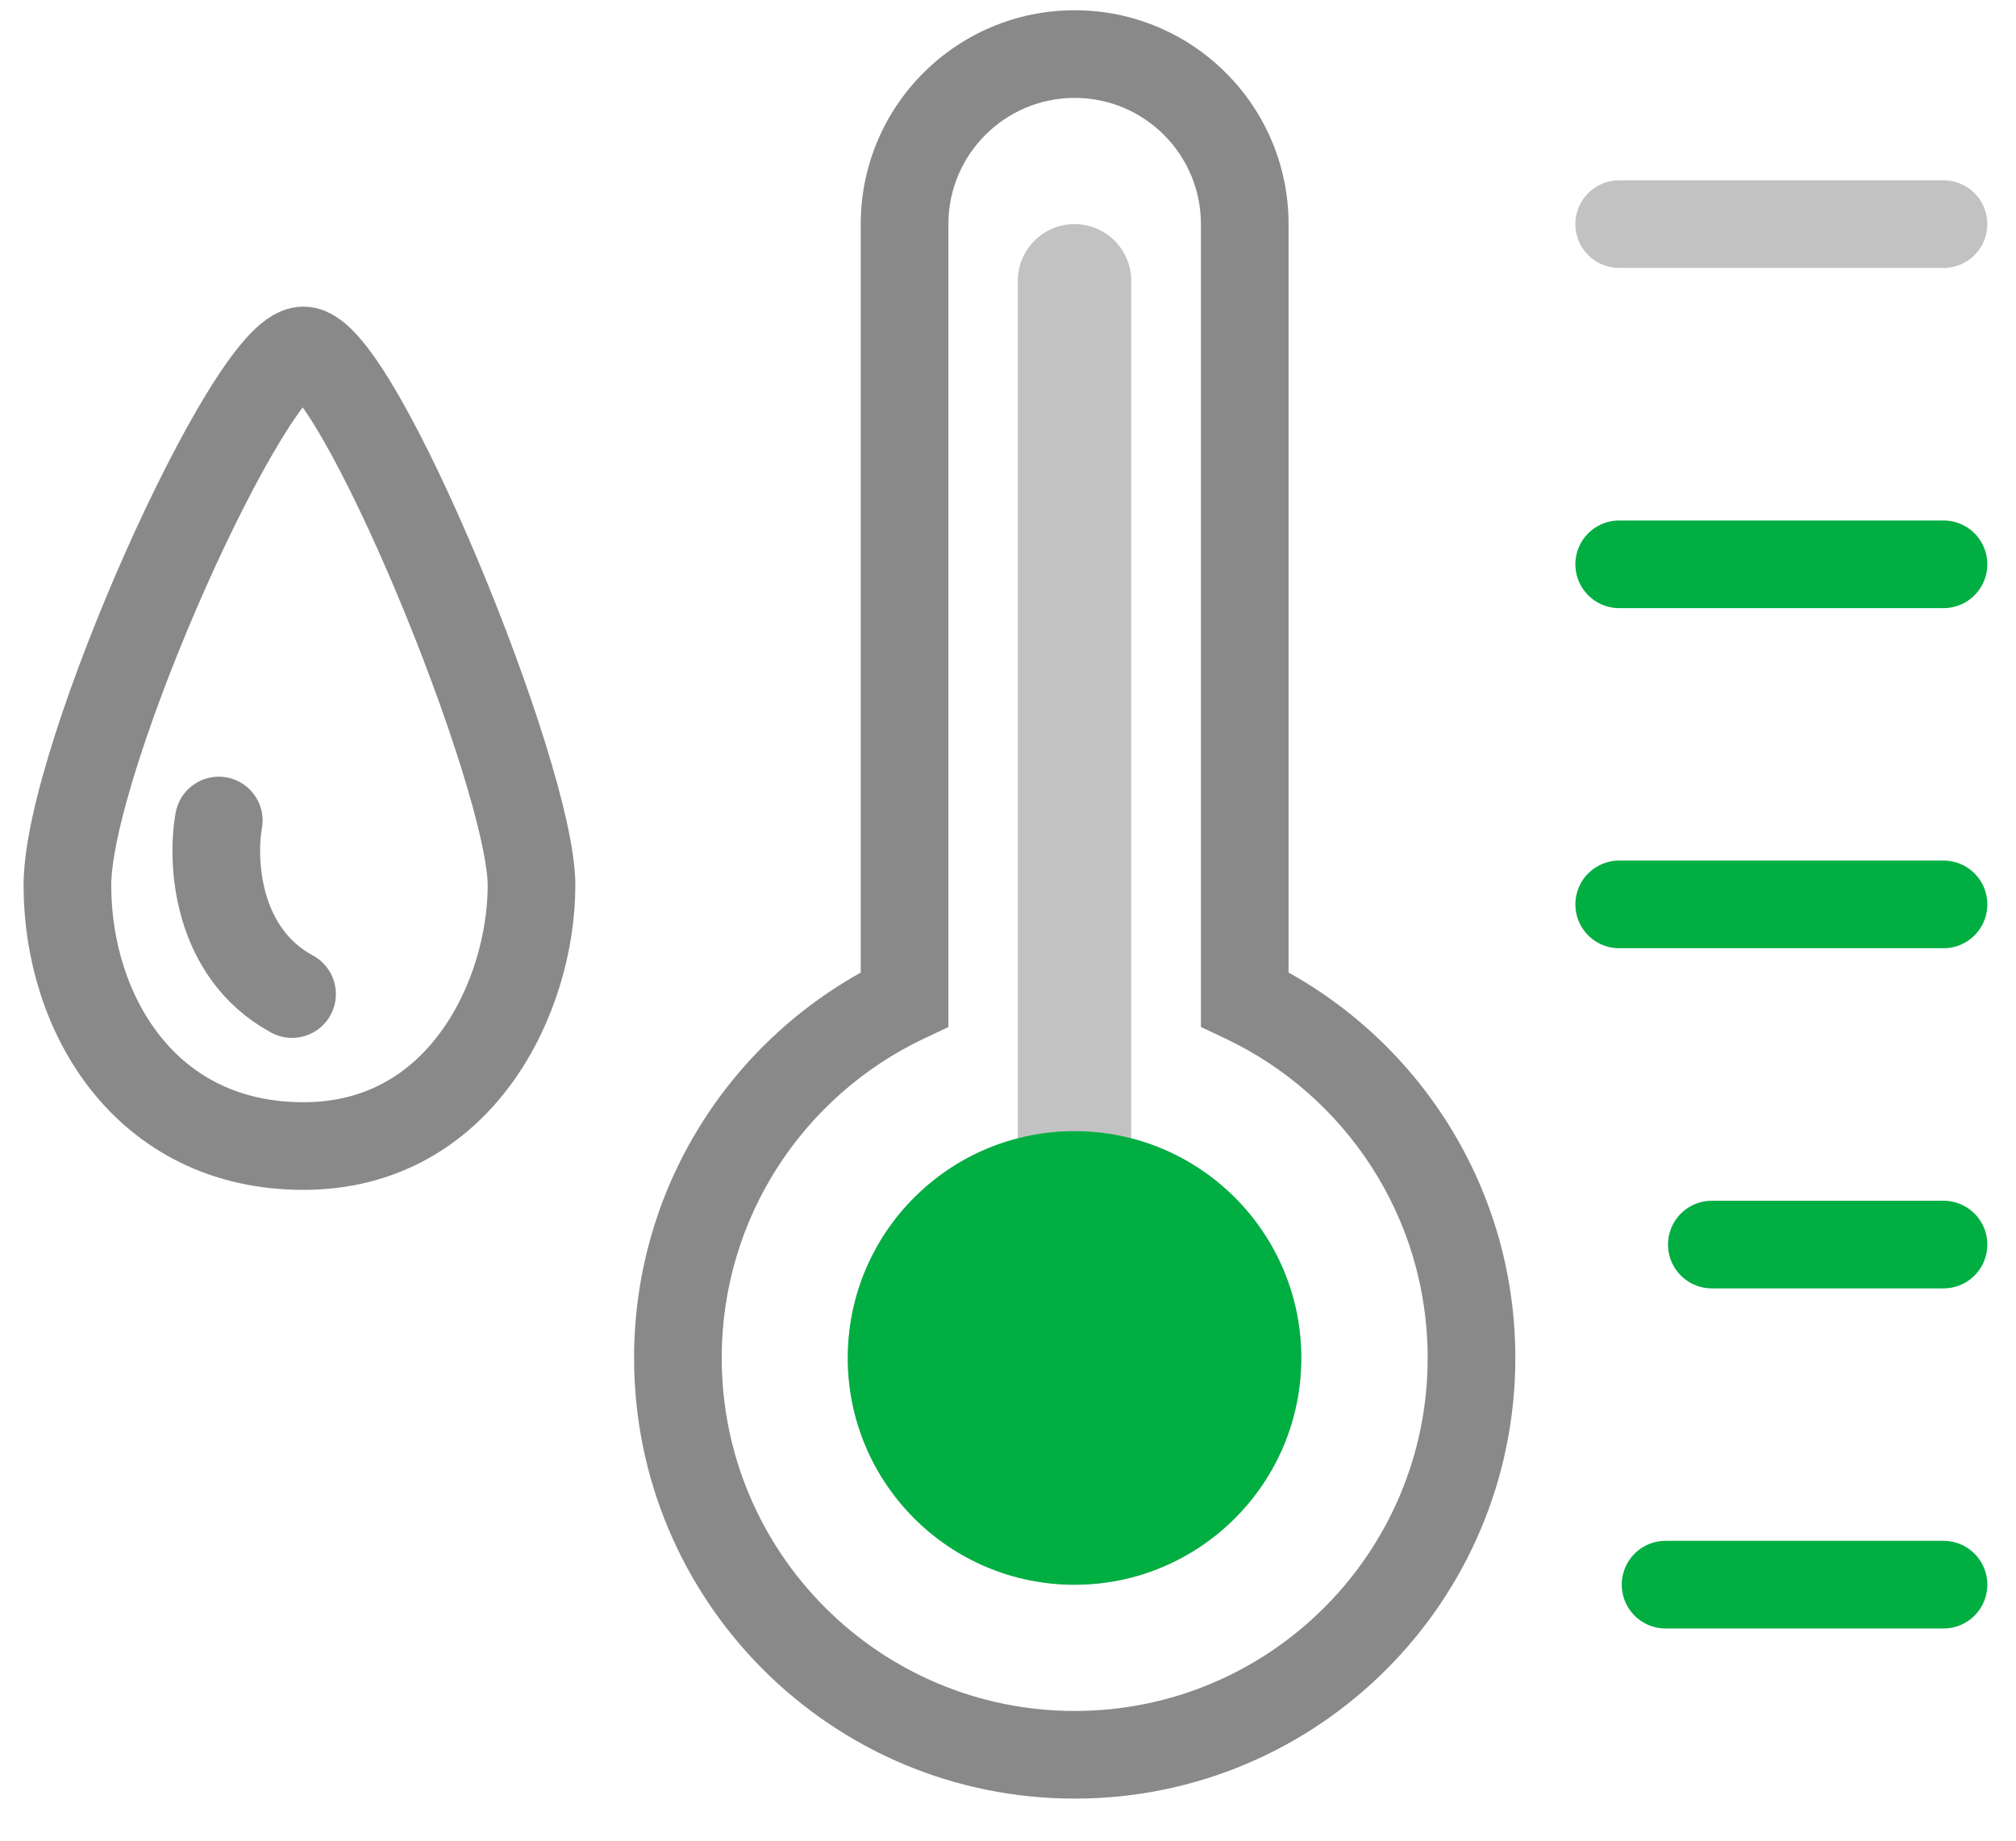
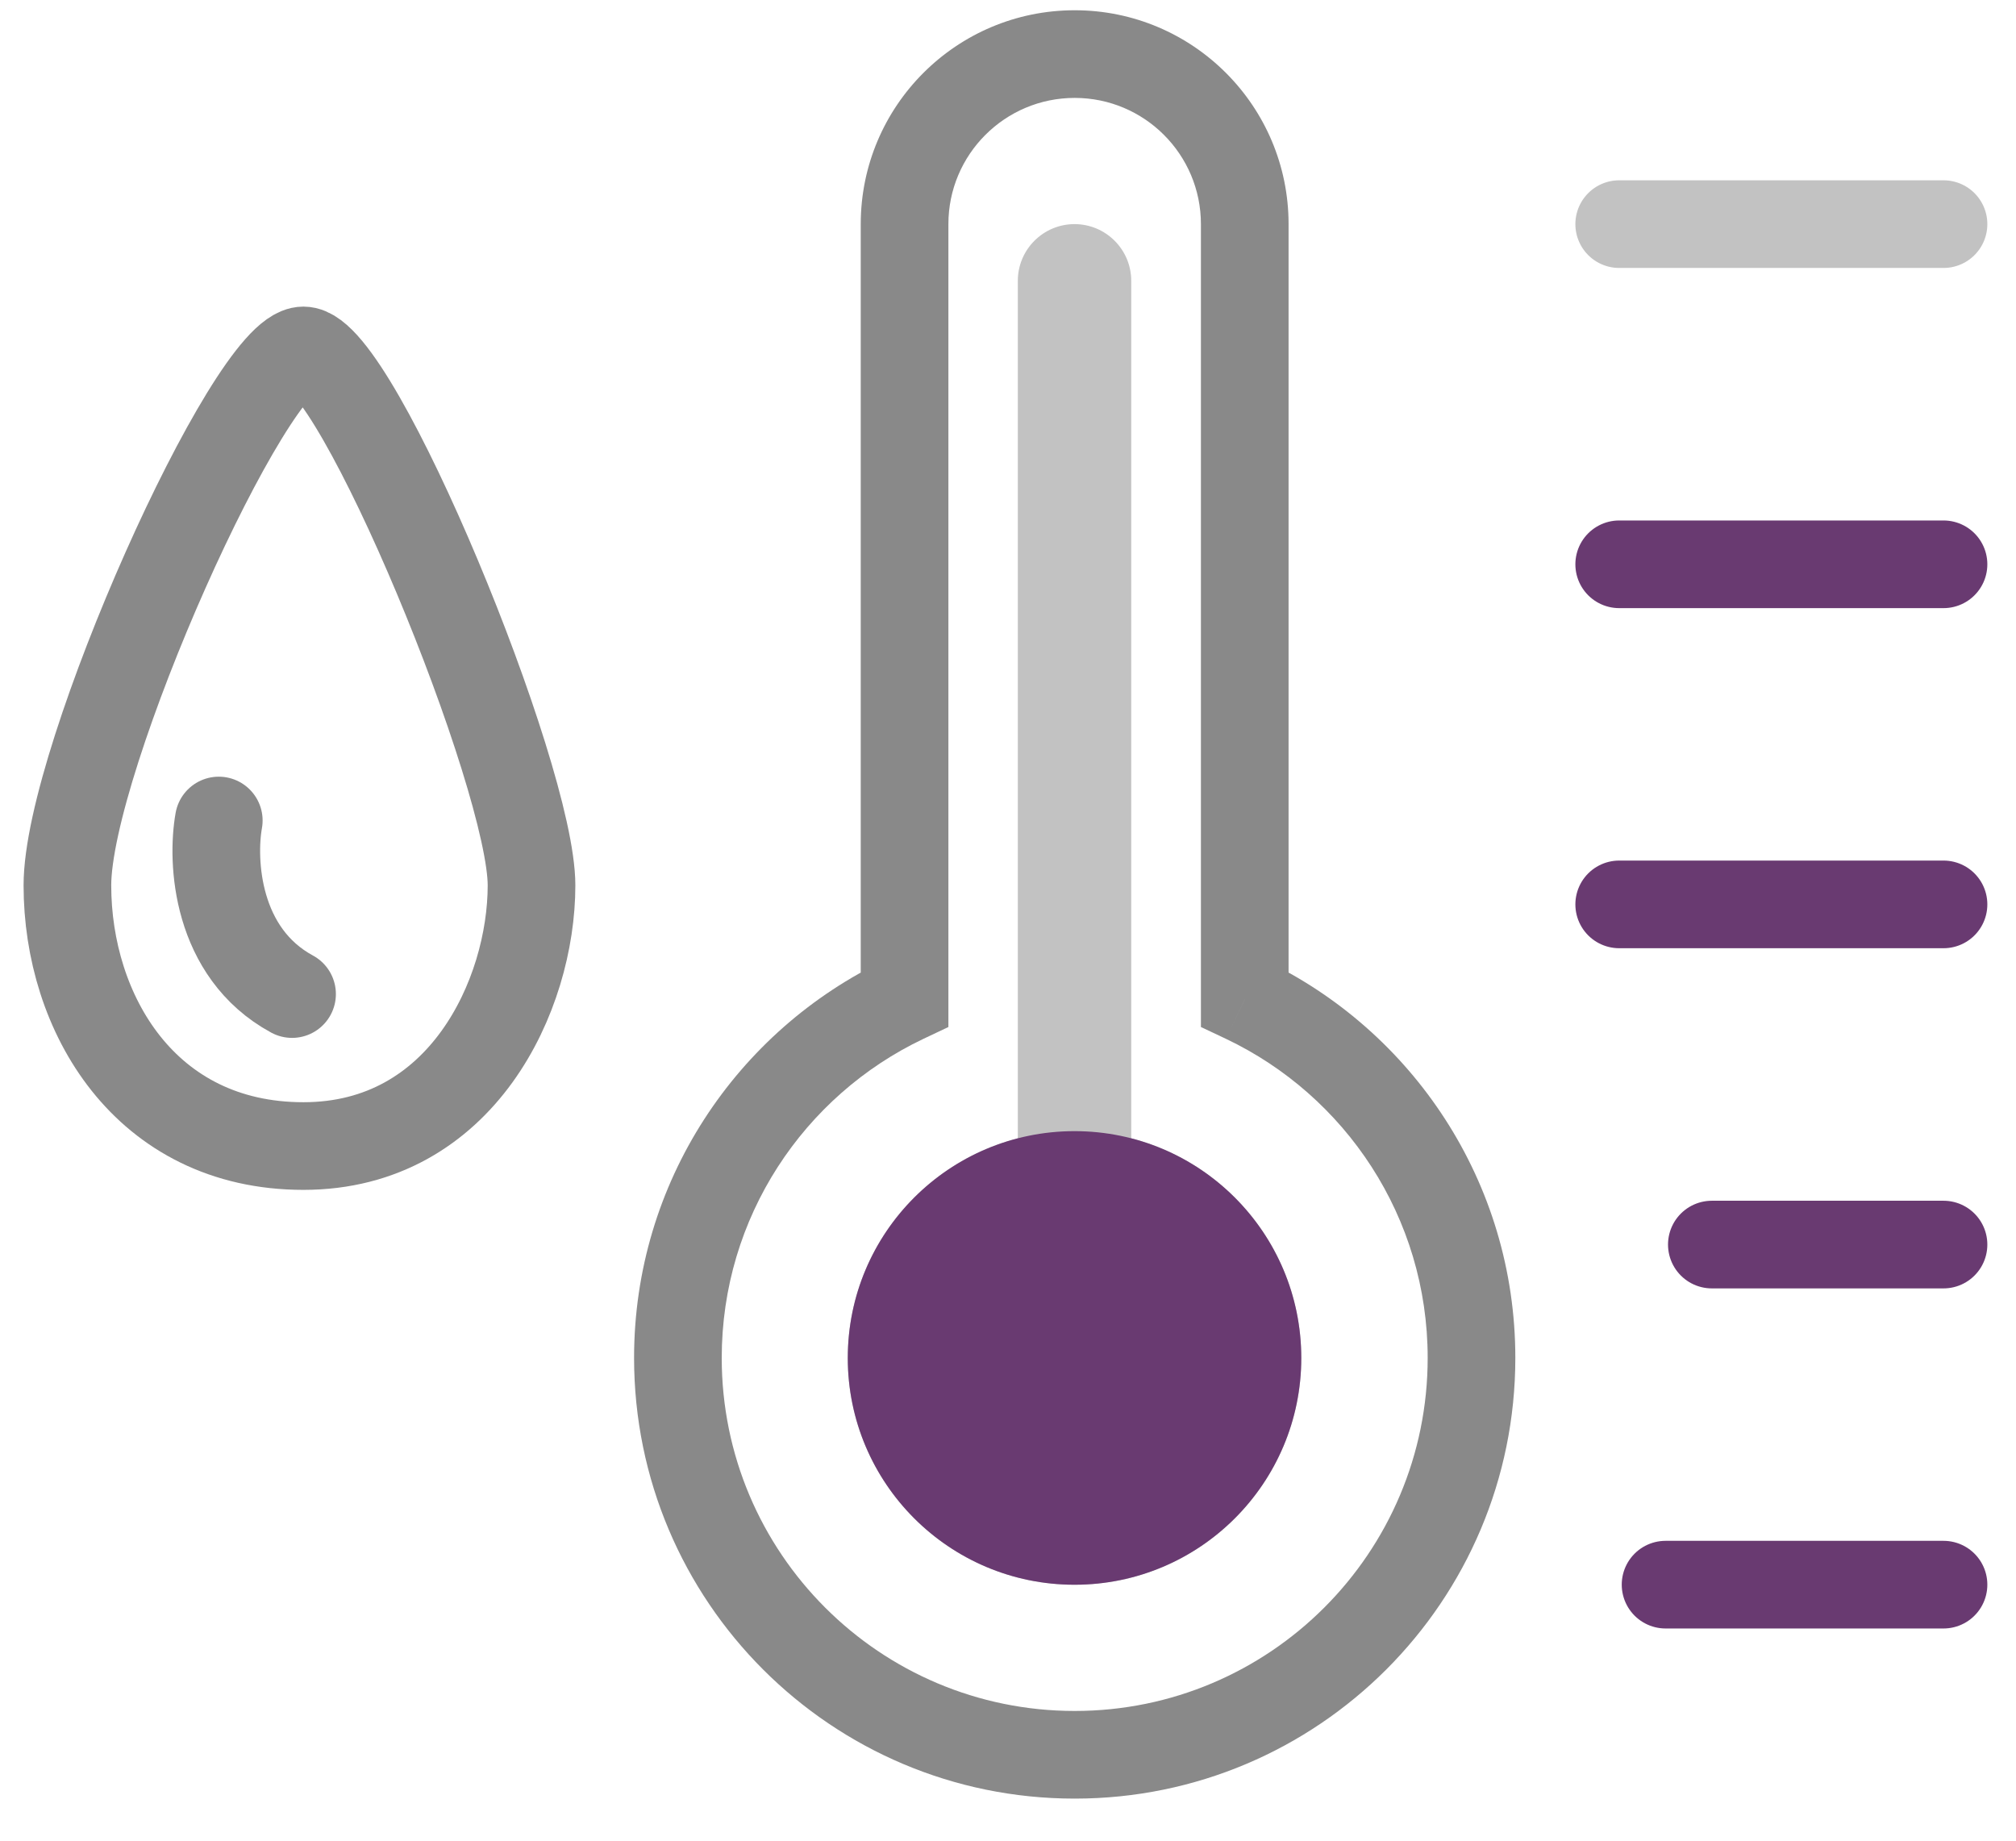
<svg xmlns="http://www.w3.org/2000/svg" width="23" height="21" viewBox="0 0 23 21" fill="none">
  <path d="M10.32 11.401L10.535 11.852L10.82 11.717V11.401H10.32ZM14.201 11.401H13.701V11.717L13.987 11.852L14.201 11.401ZM10.82 2.557C10.82 1.762 11.465 1.117 12.261 1.117V0.117C10.913 0.117 9.82 1.209 9.82 2.557H10.82ZM10.82 11.401V2.557H9.82V11.401H10.82ZM8.234 15.492C8.234 13.887 9.173 12.499 10.535 11.852L10.106 10.949C8.409 11.755 7.234 13.486 7.234 15.492H8.234ZM12.261 19.52C10.037 19.52 8.234 17.717 8.234 15.492H7.234C7.234 18.269 9.484 20.52 12.261 20.52V19.52ZM16.288 15.492C16.288 17.717 14.485 19.52 12.261 19.52V20.52C15.037 20.52 17.288 18.269 17.288 15.492H16.288ZM13.987 11.852C15.348 12.499 16.288 13.886 16.288 15.492H17.288C17.288 13.486 16.113 11.755 14.416 10.949L13.987 11.852ZM13.701 2.557V11.401H14.701V2.557H13.701ZM12.261 1.117C13.056 1.117 13.701 1.762 13.701 2.557H14.701C14.701 1.209 13.608 0.117 12.261 0.117V1.117Z" fill="#898989" />
  <path d="M0.769 10.101C0.769 8.646 2.857 3.998 3.462 3.998C4.067 3.998 6.064 8.854 6.064 10.101C6.064 11.349 5.27 13.075 3.462 13.075C1.654 13.075 0.769 11.556 0.769 10.101Z" stroke="#898989" />
  <path d="M2.496 9.361C2.413 9.825 2.463 10.87 3.332 11.341" stroke="#898989" stroke-linecap="round" />
  <path fill-rule="evenodd" clip-rule="evenodd" d="M11.612 12.987L11.612 3.204C11.612 2.847 11.902 2.557 12.259 2.557C12.616 2.557 12.906 2.847 12.906 3.204L12.906 12.987C14.021 13.274 14.846 14.287 14.846 15.493C14.846 16.922 13.688 18.08 12.259 18.08C10.83 18.08 9.672 16.922 9.672 15.493C9.672 14.287 10.496 13.274 11.612 12.987Z" fill="#C2C2C2" />
-   <path d="M14.846 15.493C14.846 16.921 13.688 18.08 12.259 18.08C10.83 18.08 9.672 16.921 9.672 15.493C9.672 14.064 10.83 12.905 12.259 12.905C13.688 12.905 14.846 14.064 14.846 15.493Z" fill="#00AE42" />
-   <path d="M22.173 18.079H19.002" stroke="#00AE42" stroke-linecap="round" />
-   <path d="M22.173 14.199H19.53" stroke="#00AE42" stroke-linecap="round" />
-   <path d="M22.173 10.318L18.473 10.318" stroke="#00AE42" stroke-linecap="round" />
-   <path d="M22.173 6.438L18.473 6.438" stroke="#00AE42" stroke-linecap="round" />
+   <path d="M14.846 15.493C14.846 16.921 13.688 18.08 12.259 18.08C10.83 18.08 9.672 16.921 9.672 15.493C9.672 14.064 10.83 12.905 12.259 12.905C13.688 12.905 14.846 14.064 14.846 15.493Z" fill="#693A71" />
+   <path d="M22.173 18.079H19.002" stroke="#693A71" stroke-linecap="round" />
+   <path d="M22.173 14.199H19.53" stroke="#693A71" stroke-linecap="round" />
+   <path d="M22.173 10.318L18.473 10.318" stroke="#693A71" stroke-linecap="round" />
+   <path d="M22.173 6.438L18.473 6.438" stroke="#693A71" stroke-linecap="round" />
  <path d="M22.173 2.557H18.473" stroke="#C2C2C2" stroke-linecap="round" />
</svg>
